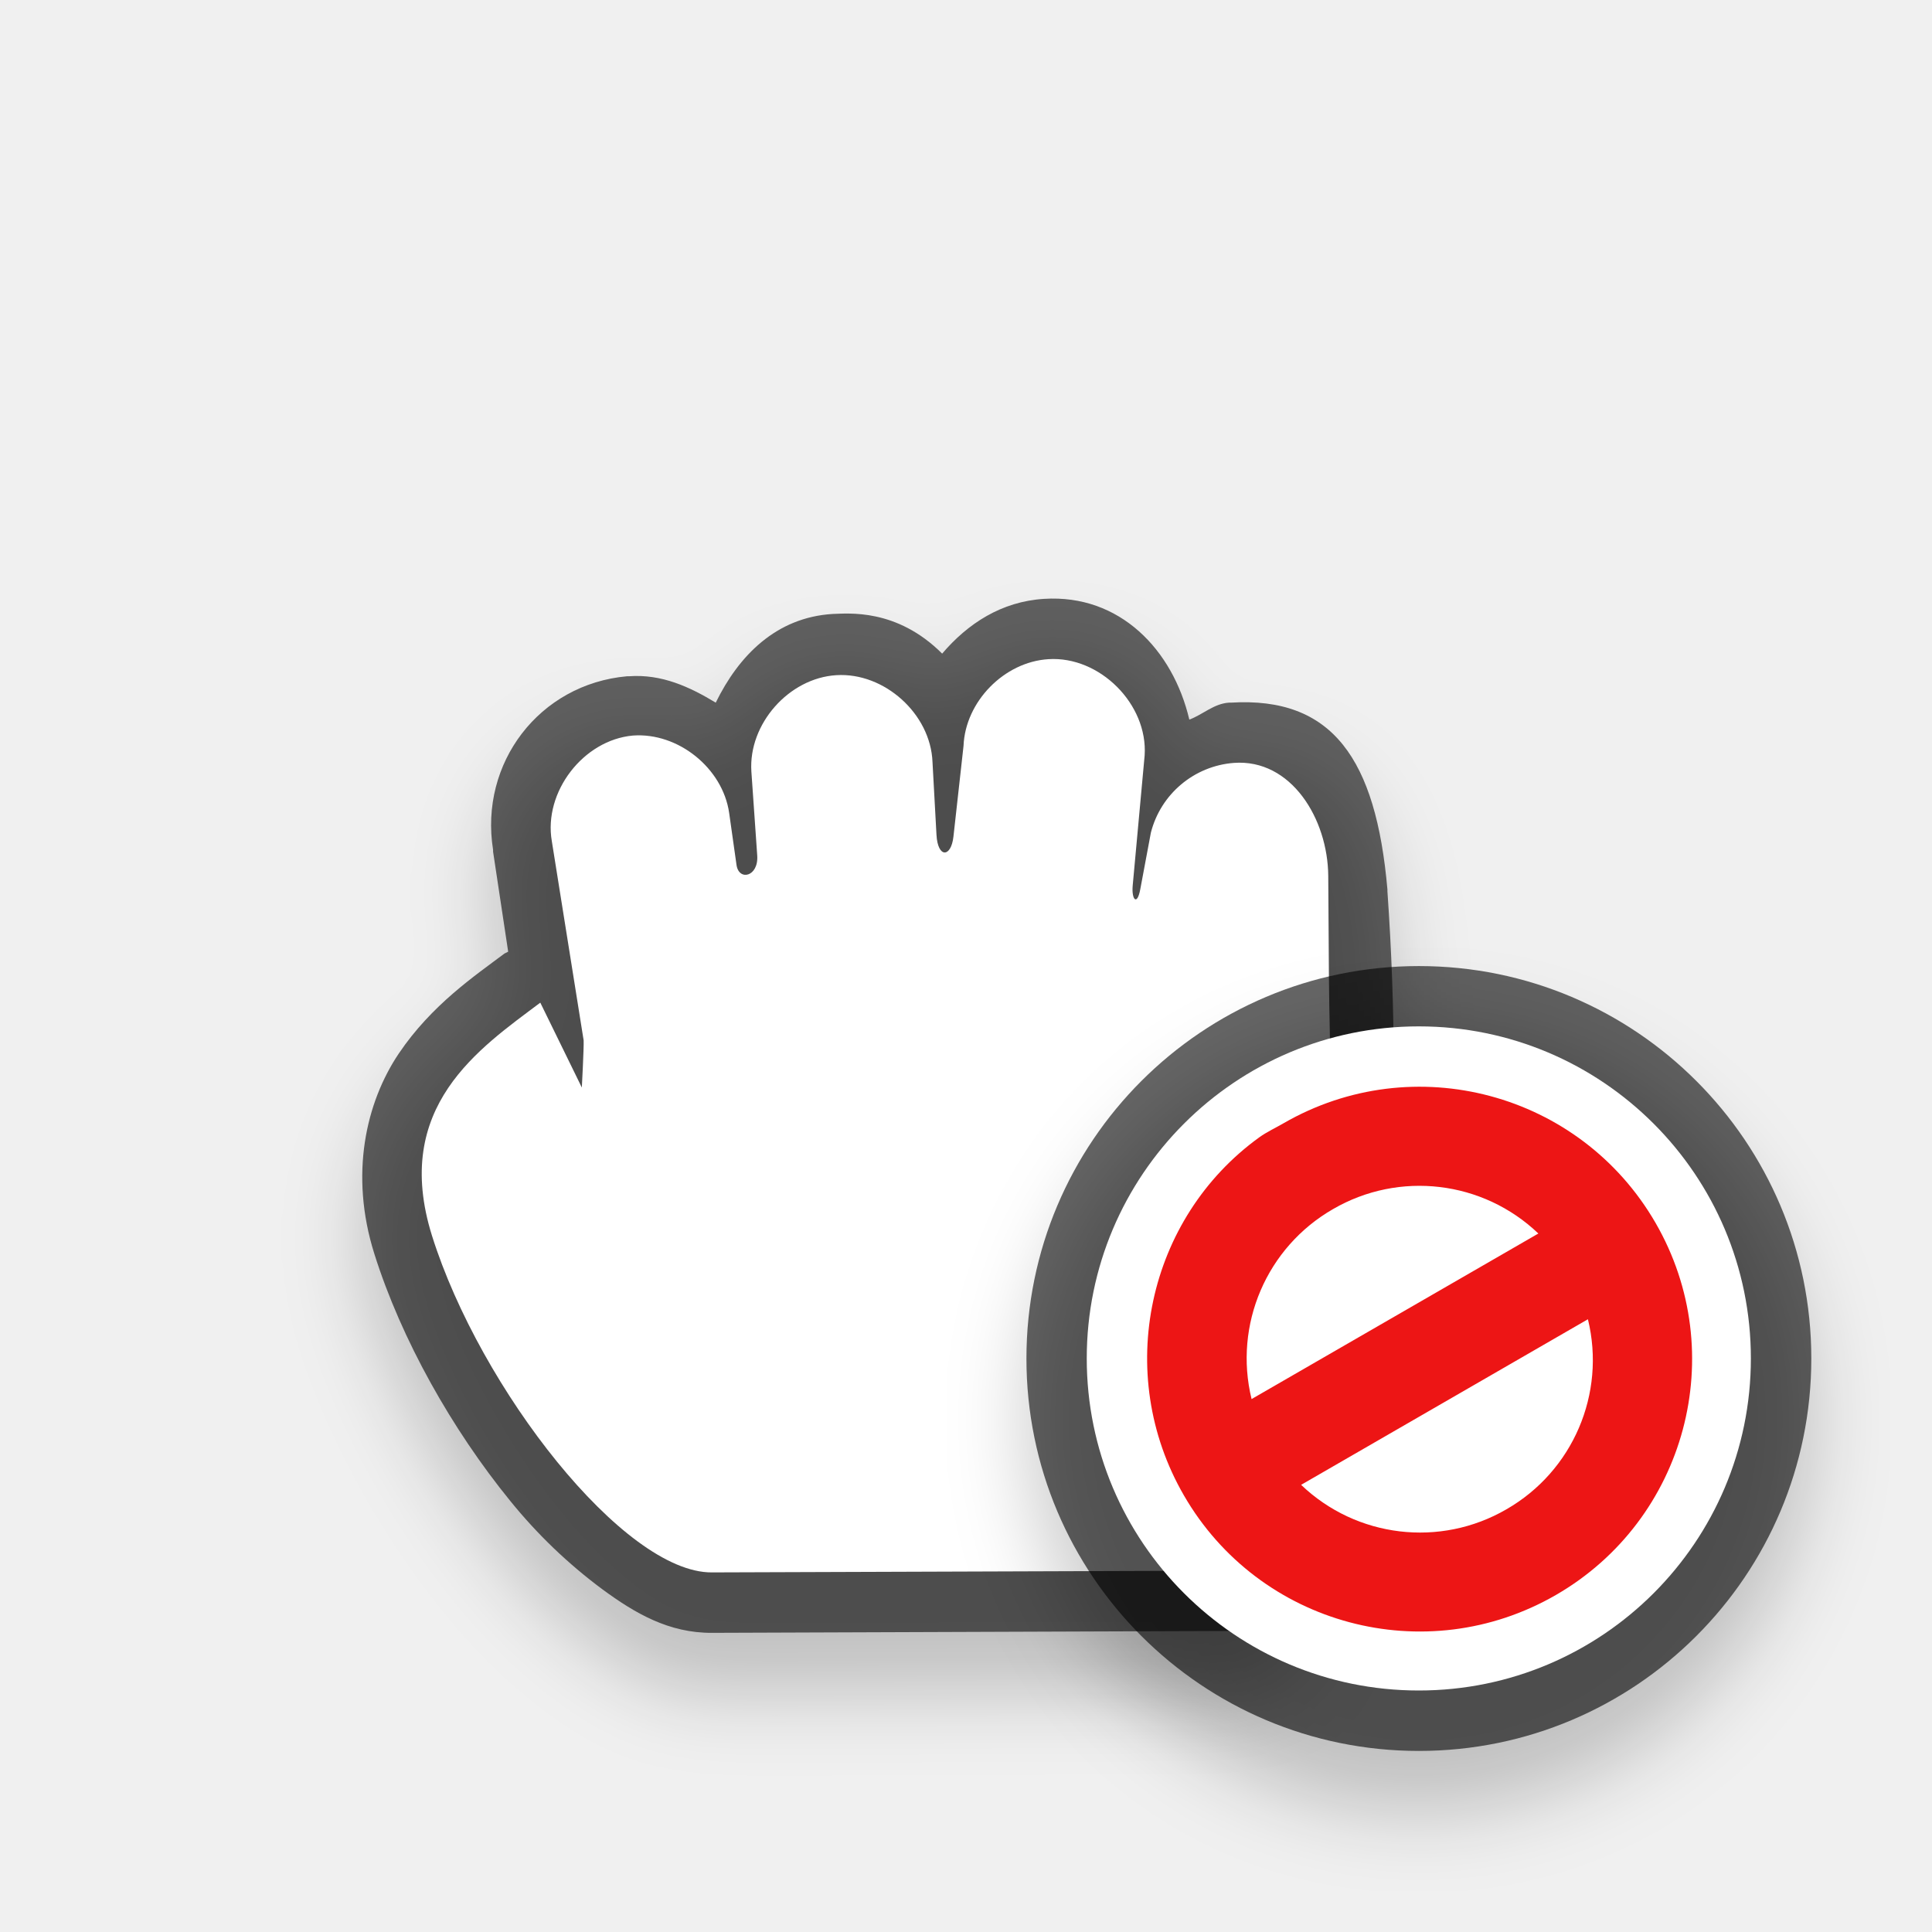
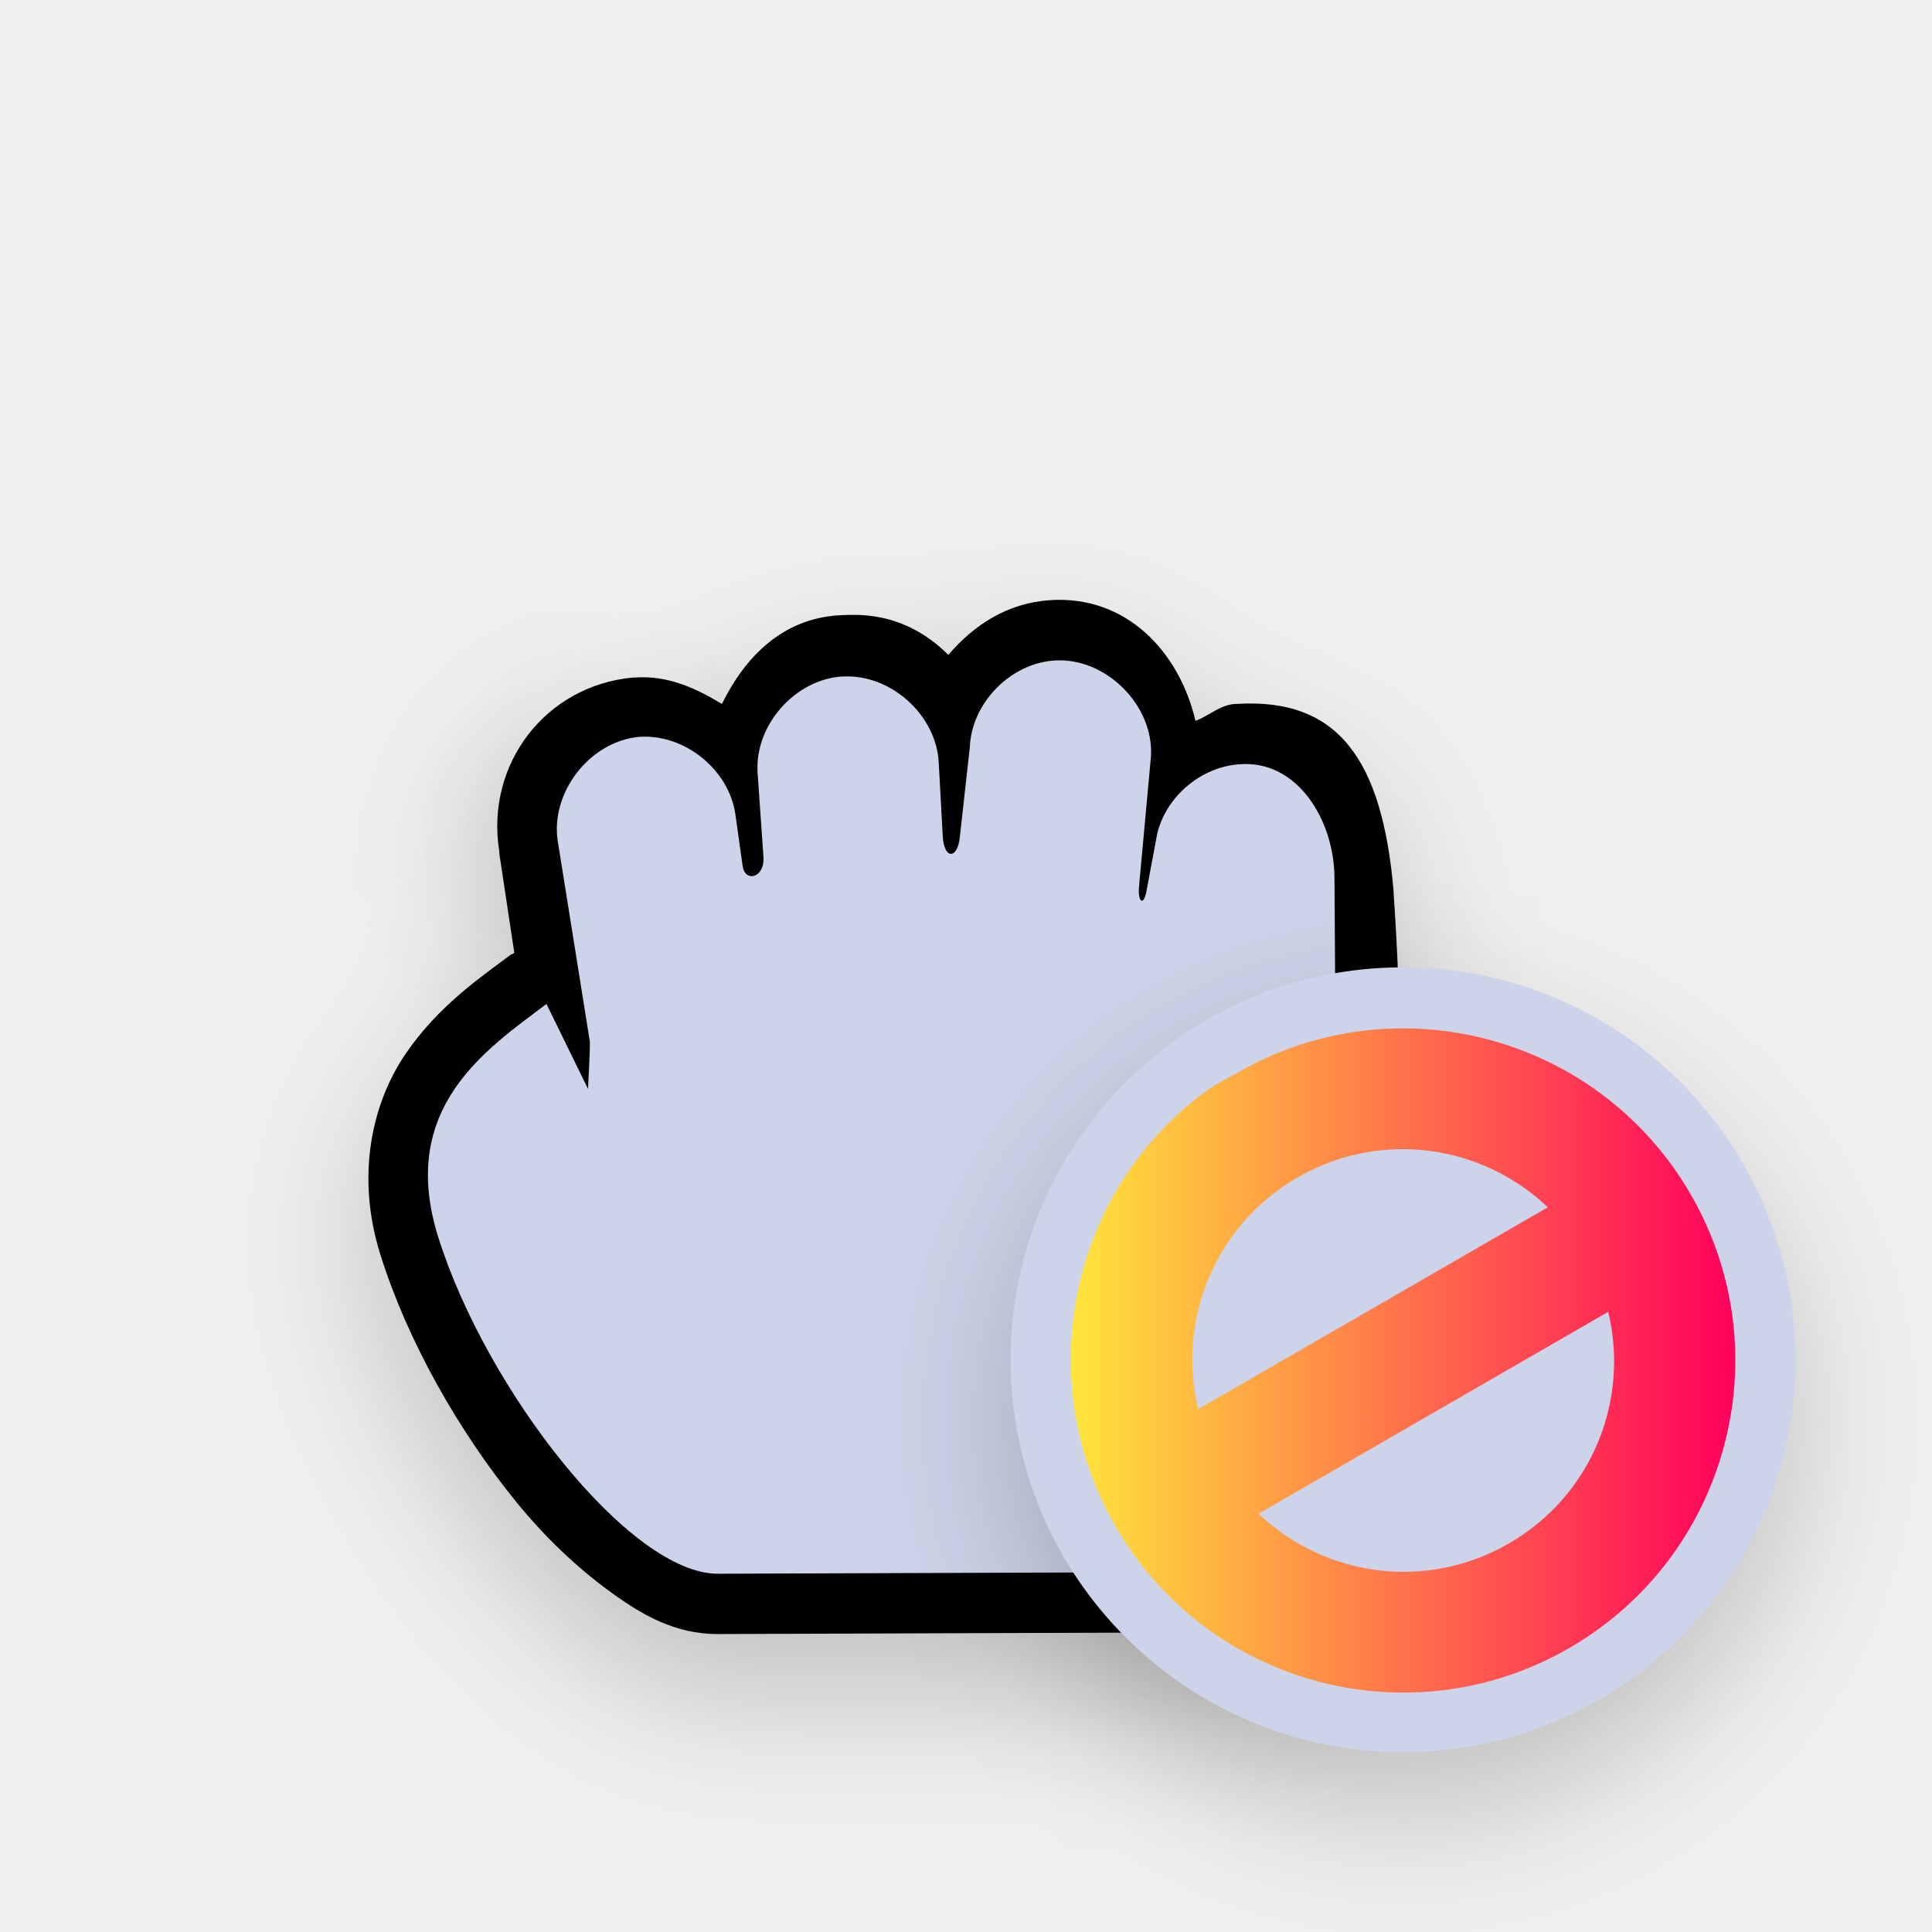
- <svg xmlns="http://www.w3.org/2000/svg" id="svg11024" height="32" width="32">
-   <filter id="filter7078" color-interpolation-filters="sRGB">
+ <svg xmlns="http://www.w3.org/2000/svg" xmlns:xlink="http://www.w3.org/1999/xlink" id="svg11024" height="32" width="32" version="1.1">
+   <defs id="defs1">
+     <filter color-interpolation-filters="sRGB" id="filter6888" x="-3.353" y="-3.353" width="7.706" height="7.706">
+       <feGaussianBlur stdDeviation="1.397" id="feGaussianBlur6890" />
+     </filter>
+     <filter color-interpolation-filters="sRGB" id="filter7690" x="-0.172" width="1.344" y="-0.171" height="1.343">
+       <feGaussianBlur stdDeviation="1.223" id="feGaussianBlur7692" />
+     </filter>
+     <filter color-interpolation-filters="sRGB" id="filter7718" x="-0.222" width="1.444" y="-0.222" height="1.444">
+       <feGaussianBlur stdDeviation="1.202" id="feGaussianBlur7720" />
+     </filter>
+     <linearGradient gradientUnits="userSpaceOnUse" y2="816.874" x2="205.003" y1="816.874" x1="193.997" id="linearGradient2011" xlink:href="#linearGradient1986" gradientTransform="translate(-176.2614,-794.3407)" />
+     <linearGradient id="linearGradient1986">
+       <stop style="stop-color:#ffe53b;stop-opacity:1" offset="0" id="stop2000" />
+       <stop style="stop-color:#ff005b;stop-opacity:1" offset="1" id="stop2002" />
+     </linearGradient>
+   </defs>
+   <filter id="filter7078" color-interpolation-filters="sRGB" x="-0.121" y="-0.121" width="1.243" height="1.243">
    <feGaussianBlur id="feGaussianBlur7080" stdDeviation=".657" />
  </filter>
-   <g id="g39231-3" transform="translate(-126.364 -794.362)">
-     <path id="path7444-6" d="m143.656 805.281c-.706.044-1.263.41-1.687.907-.756-.756-1.563-.663-1.813-.657-.937.057-1.556.69-1.937 1.469-.43-.26-.895-.477-1.438-.437h-.031c-1.454.13-2.449 1.438-2.219 2.875v.03l.25 1.657-.062.031c-.48.361-1.205.847-1.75 1.656-.545.81-.818 2.004-.406 3.313.449 1.429 1.292 2.917 2.25 4.094a8.4 8.4 0 0 0 1.53 1.468c.538.395 1.098.724 1.813.72l8.844-.032c.503 0 .968-.435 1-.938 0 0 1.908-3.251 1.344-11.312v-.031c-.19-2.166-.913-3.197-2.594-3.094h-.031c-.251.017-.431.197-.656.281-.271-1.154-1.15-2.081-2.407-2" filter="url(#filter7078)" opacity=".2" />
-     <path id="path4236-1-58-5-6-0-3-1" d="m143.656 804.281c-.706.044-1.263.41-1.687.907-.756-.756-1.563-.663-1.813-.657-.937.057-1.556.69-1.937 1.469-.43-.26-.895-.477-1.438-.437h-.031c-1.454.13-2.449 1.438-2.219 2.875v.03l.25 1.657-.062.031c-.48.361-1.205.847-1.75 1.656-.545.81-.818 2.004-.406 3.313.449 1.429 1.292 2.917 2.25 4.094a8.4 8.4 0 0 0 1.53 1.468c.538.395 1.098.724 1.813.72l8.844-.032c.503 0 .968-.435 1-.938 0 0 1.908-3.251 1.344-11.312v-.031c-.19-2.166-.913-3.197-2.594-3.094h-.031c-.251.017-.431.197-.656.281-.271-1.154-1.15-2.08-2.407-2" opacity=".6" />
-     <path id="path4236-1-58-5-6-0-2" d="m140.216 805.545c-.786.048-1.457.808-1.407 1.594l.097 1.392c.025.354-.305.428-.343.157l-.122-.862c-.107-.742-.846-1.336-1.594-1.281-.823.074-1.484.936-1.343 1.75l.527 3.299c.005.127-.03.781-.03.781l-.688-1.406c-1.005.756-2.465 1.723-1.793 3.863.797 2.533 3.178 5.584 4.636 5.574l8.844-.03c1.711-3.793 1.392-7.335 1.375-9.845l-.011-1.658c-.006-.95-.615-1.945-1.563-1.875a1.54 1.54 0 0 0 -1.375 1.156l-.176.94c-.053.28-.146.165-.125-.063l.198-2.158c.055-.848-.745-1.648-1.594-1.593-.733.045-1.377.703-1.406 1.437l-.167 1.502c-.039.35-.26.36-.281-.031l-.066-1.206c-.031-.796-.798-1.487-1.593-1.437" fill="#fff" />
-   </g>
-   <g id="g29899-0" transform="translate(-267 -741.362)">
-     <path id="path7456-2" d="m290.5 758.375a6.5 6.5 0 1 0 0 13 6.5 6.5 0 0 0 0-13" filter="url(#filter7078)" opacity=".2" />
-     <circle id="path5519-7-2-3-3" cx="290.501" cy="763.863" opacity=".6" r="6.5" />
-     <circle id="circle19900-7" cx="290.5" cy="763.862" fill="#fff" r="5.5" />
-     <path id="path5205-3-5" d="m287.86 760.198c-1.854 1.338-2.42 3.91-1.251 5.932a4.511 4.511 0 1 0 1.65-6.163c-.134.078-.275.142-.399.231m1.22 1.19a2.85 2.85 0 0 1 3.4.405l-4.75 2.742a2.85 2.85 0 0 1 1.35-3.147m-.53 4.568 4.751-2.743a2.85 2.85 0 0 1 -1.35 3.148 2.85 2.85 0 0 1 -3.4-.405" fill="#ed1515" />
-   </g>
-   <path id="hotspot" d="m15.5-16.5h1v1h-1z" display="none" fill="#333" stroke-width="1.076" transform="rotate(90)" />
+   <path style="color:#000000;font-style:normal;font-variant:normal;font-weight:normal;font-stretch:normal;font-size:medium;line-height:normal;font-family:Sans;-inkscape-font-specification:Sans;text-indent:0;text-align:start;text-decoration:none;text-decoration-line:none;letter-spacing:normal;word-spacing:normal;text-transform:none;writing-mode:lr-tb;direction:ltr;baseline-shift:baseline;text-anchor:start;display:inline;overflow:visible;visibility:visible;opacity:0.6;fill:#000000;fill-opacity:1;fill-rule:nonzero;stroke:none;stroke-width:2;marker:none;filter:url(#filter6888);enable-background:accumulate" d="m 9.239,13.034 c 0.288,0 0.5,0.212 0.5,0.5 0,0.288 -0.212,0.5 -0.5,0.5 -0.288,0 -0.5,-0.212 -0.5,-0.5 0,-0.288 0.212,-0.5 0.5,-0.5 z" id="path7442" />
+   <path style="color:#000000;font-style:normal;font-variant:normal;font-weight:normal;font-stretch:normal;font-size:medium;line-height:normal;font-family:Sans;-inkscape-font-specification:Sans;text-indent:0;text-align:start;text-decoration:none;text-decoration-line:none;letter-spacing:normal;word-spacing:normal;text-transform:none;writing-mode:lr-tb;direction:ltr;baseline-shift:baseline;text-anchor:start;display:inline;overflow:visible;visibility:visible;opacity:0.6;fill:#000000;fill-opacity:1;fill-rule:nonzero;stroke:none;stroke-width:2;marker:none;filter:url(#filter6888);enable-background:accumulate" d="m 14.239,13.034 c 0.288,0 0.5,0.212 0.5,0.5 0,0.288 -0.212,0.5 -0.5,0.5 -0.288,0 -0.5,-0.212 -0.5,-0.5 0,-0.288 0.212,-0.5 0.5,-0.5 z" id="path7440" />
+   <path style="color:#000000;font-style:normal;font-variant:normal;font-weight:normal;font-stretch:normal;font-size:medium;line-height:normal;font-family:Sans;-inkscape-font-specification:Sans;text-indent:0;text-align:start;text-decoration:none;text-decoration-line:none;letter-spacing:normal;word-spacing:normal;text-transform:none;writing-mode:lr-tb;direction:ltr;baseline-shift:baseline;text-anchor:start;display:inline;overflow:visible;visibility:visible;opacity:0.2;fill:#000000;fill-opacity:1;fill-rule:nonzero;stroke:none;stroke-width:2;marker:none;filter:url(#filter7690);enable-background:accumulate" d="m 17.395,10.941 c -0.706,0.044 -1.263,0.409 -1.688,0.906 -0.756,-0.756 -1.563,-0.663 -1.812,-0.656 -0.937,0.057 -1.556,0.69 -1.938,1.469 -0.429,-0.26 -0.895,-0.477 -1.438,-0.438 -0.01,-1.6e-4 -0.021,-1.6e-4 -0.031,0 -1.454,0.131 -2.449,1.438 -2.219,2.875 v 0.031 l 0.25,1.656 c -0.021,0.01 -0.042,0.02 -0.062,0.031 -0.48,0.361 -1.205,0.847 -1.75,1.656 -0.545,0.809 -0.818,2.004 -0.406,3.312 0.449,1.429 1.293,2.917 2.25,4.094 0.479,0.588 0.994,1.074 1.531,1.469 0.537,0.395 1.097,0.723 1.812,0.719 l 8.844,-0.031 c 0.503,9.4e-4 0.968,-0.435 1,-0.938 0,0 1.908,-3.252 1.344,-11.312 v -0.031 c -0.189,-2.166 -0.913,-3.197 -2.594,-3.094 -0.011,6.7e-4 -0.02,-8.1e-4 -0.031,0 -0.251,0.017 -0.431,0.197 -0.656,0.281 -0.271,-1.154 -1.15,-2.081 -2.406,-2 z" id="path7444-0" />
+   <path id="path4236-1-58-5-6-0-3-7" d="m 17.395,9.941 c -0.706,0.044 -1.263,0.409 -1.688,0.906 -0.756,-0.756 -1.563,-0.663 -1.812,-0.656 -0.937,0.057 -1.556,0.69 -1.938,1.469 -0.429,-0.26 -0.895,-0.477 -1.438,-0.438 -0.01,-1.6e-4 -0.021,-1.6e-4 -0.031,0 -1.454,0.131 -2.449,1.438 -2.219,2.875 v 0.031 l 0.25,1.656 c -0.021,0.01 -0.042,0.02 -0.062,0.031 -0.48,0.361 -1.205,0.847 -1.75,1.656 -0.545,0.809 -0.818,2.004 -0.406,3.312 0.449,1.429 1.293,2.917 2.25,4.094 0.479,0.588 0.994,1.074 1.531,1.469 0.537,0.395 1.097,0.723 1.812,0.719 l 8.844,-0.031 c 0.503,9.4e-4 0.968,-0.435 1,-0.938 0,0 1.908,-3.252 1.344,-11.312 v -0.031 c -0.189,-2.166 -0.913,-3.197 -2.594,-3.094 -0.011,6.7e-4 -0.02,-8.1e-4 -0.031,0 -0.251,0.017 -0.431,0.197 -0.656,0.281 -0.271,-1.154 -1.15,-2.081 -2.406,-2 z" style="color:#000000;font-style:normal;font-variant:normal;font-weight:normal;font-stretch:normal;font-size:medium;line-height:normal;font-family:Sans;-inkscape-font-specification:Sans;text-indent:0;text-align:start;text-decoration:none;text-decoration-line:none;letter-spacing:normal;word-spacing:normal;text-transform:none;writing-mode:lr-tb;direction:ltr;baseline-shift:baseline;text-anchor:start;display:inline;overflow:visible;visibility:visible;fill:#000000;fill-opacity:1;fill-rule:nonzero;stroke:none;stroke-width:2;marker:none;enable-background:accumulate" />
+   <path id="path4236-1-58-5-6-0-35" d="m 13.954,11.204 c -0.786,0.048 -1.457,0.808 -1.406,1.594 l 0.097,1.393 c 0.025,0.354 -0.305,0.428 -0.344,0.156 l -0.121,-0.861 c -0.107,-0.742 -0.846,-1.336 -1.594,-1.281 -0.823,0.074 -1.485,0.936 -1.344,1.75 l 0.528,3.299 c 0.005,0.127 -0.031,0.781 -0.031,0.781 l -0.688,-1.406 c -1.004,0.756 -2.465,1.724 -1.792,3.863 0.796,2.532 3.178,5.584 4.636,5.574 l 8.844,-0.031 c 1.711,-3.792 1.392,-7.334 1.375,-9.844 l -0.011,-1.658 c -0.006,-0.95 -0.615,-1.945 -1.562,-1.875 -0.641,0.037 -1.229,0.531 -1.375,1.156 l -0.176,0.94 c -0.053,0.28 -0.146,0.165 -0.125,-0.062 l 0.198,-2.158 c 0.055,-0.848 -0.746,-1.649 -1.594,-1.594 -0.733,0.045 -1.377,0.703 -1.406,1.438 l -0.167,1.502 c -0.039,0.351 -0.26,0.359 -0.281,-0.031 l -0.066,-1.205 c -0.032,-0.797 -0.798,-1.488 -1.594,-1.438 z" style="display:inline;fill:#cdd3e8;fill-opacity:1;stroke:none" />
+   <path style="color:#000000;font-style:normal;font-variant:normal;font-weight:normal;font-stretch:normal;font-size:medium;line-height:normal;font-family:Sans;-inkscape-font-specification:Sans;text-indent:0;text-align:start;text-decoration:none;text-decoration-line:none;letter-spacing:normal;word-spacing:normal;text-transform:none;writing-mode:lr-tb;direction:ltr;baseline-shift:baseline;text-anchor:start;display:inline;overflow:visible;visibility:visible;opacity:0.2;fill:#000000;fill-opacity:1;fill-rule:nonzero;stroke:none;stroke-width:2;marker:none;filter:url(#filter7718);enable-background:accumulate" d="m 23.239,17.034 c -3.59,0 -6.5,2.91 -6.5,6.5 0,3.59 2.91,6.5 6.5,6.5 3.59,0 6.5,-2.91 6.5,-6.5 0,-3.59 -2.91,-6.5 -6.5,-6.5 z" id="path7456-7-2" />
+   <circle r="6.5" cy="22.522" cx="23.239" style="display:inline;fill:#cdd3e8;fill-opacity:1;stroke:none;stroke-width:0.619" id="path5519-7-2-3-4-7" />
+   <path style="display:inline;fill:url(#linearGradient2011);fill-opacity:1;stroke:none" d="m 20.004,18.052 c -2.261,1.631 -2.95,4.766 -1.526,7.232 1.519,2.631 4.883,3.532 7.513,2.013 2.631,-1.519 3.532,-4.883 2.013,-7.513 -1.519,-2.631 -4.883,-3.532 -7.513,-2.013 -0.164,0.095 -0.336,0.173 -0.487,0.281 z m 1.487,1.451 c 1.376,-0.794 3.05,-0.548 4.146,0.493 l -5.792,3.344 c -0.354,-1.469 0.27,-3.043 1.646,-3.837 z m -0.646,5.569 5.792,-3.344 c 0.354,1.469 -0.27,3.043 -1.646,3.837 -1.376,0.794 -3.05,0.548 -4.146,-0.493 z" id="path5205-9-2" />
</svg>
